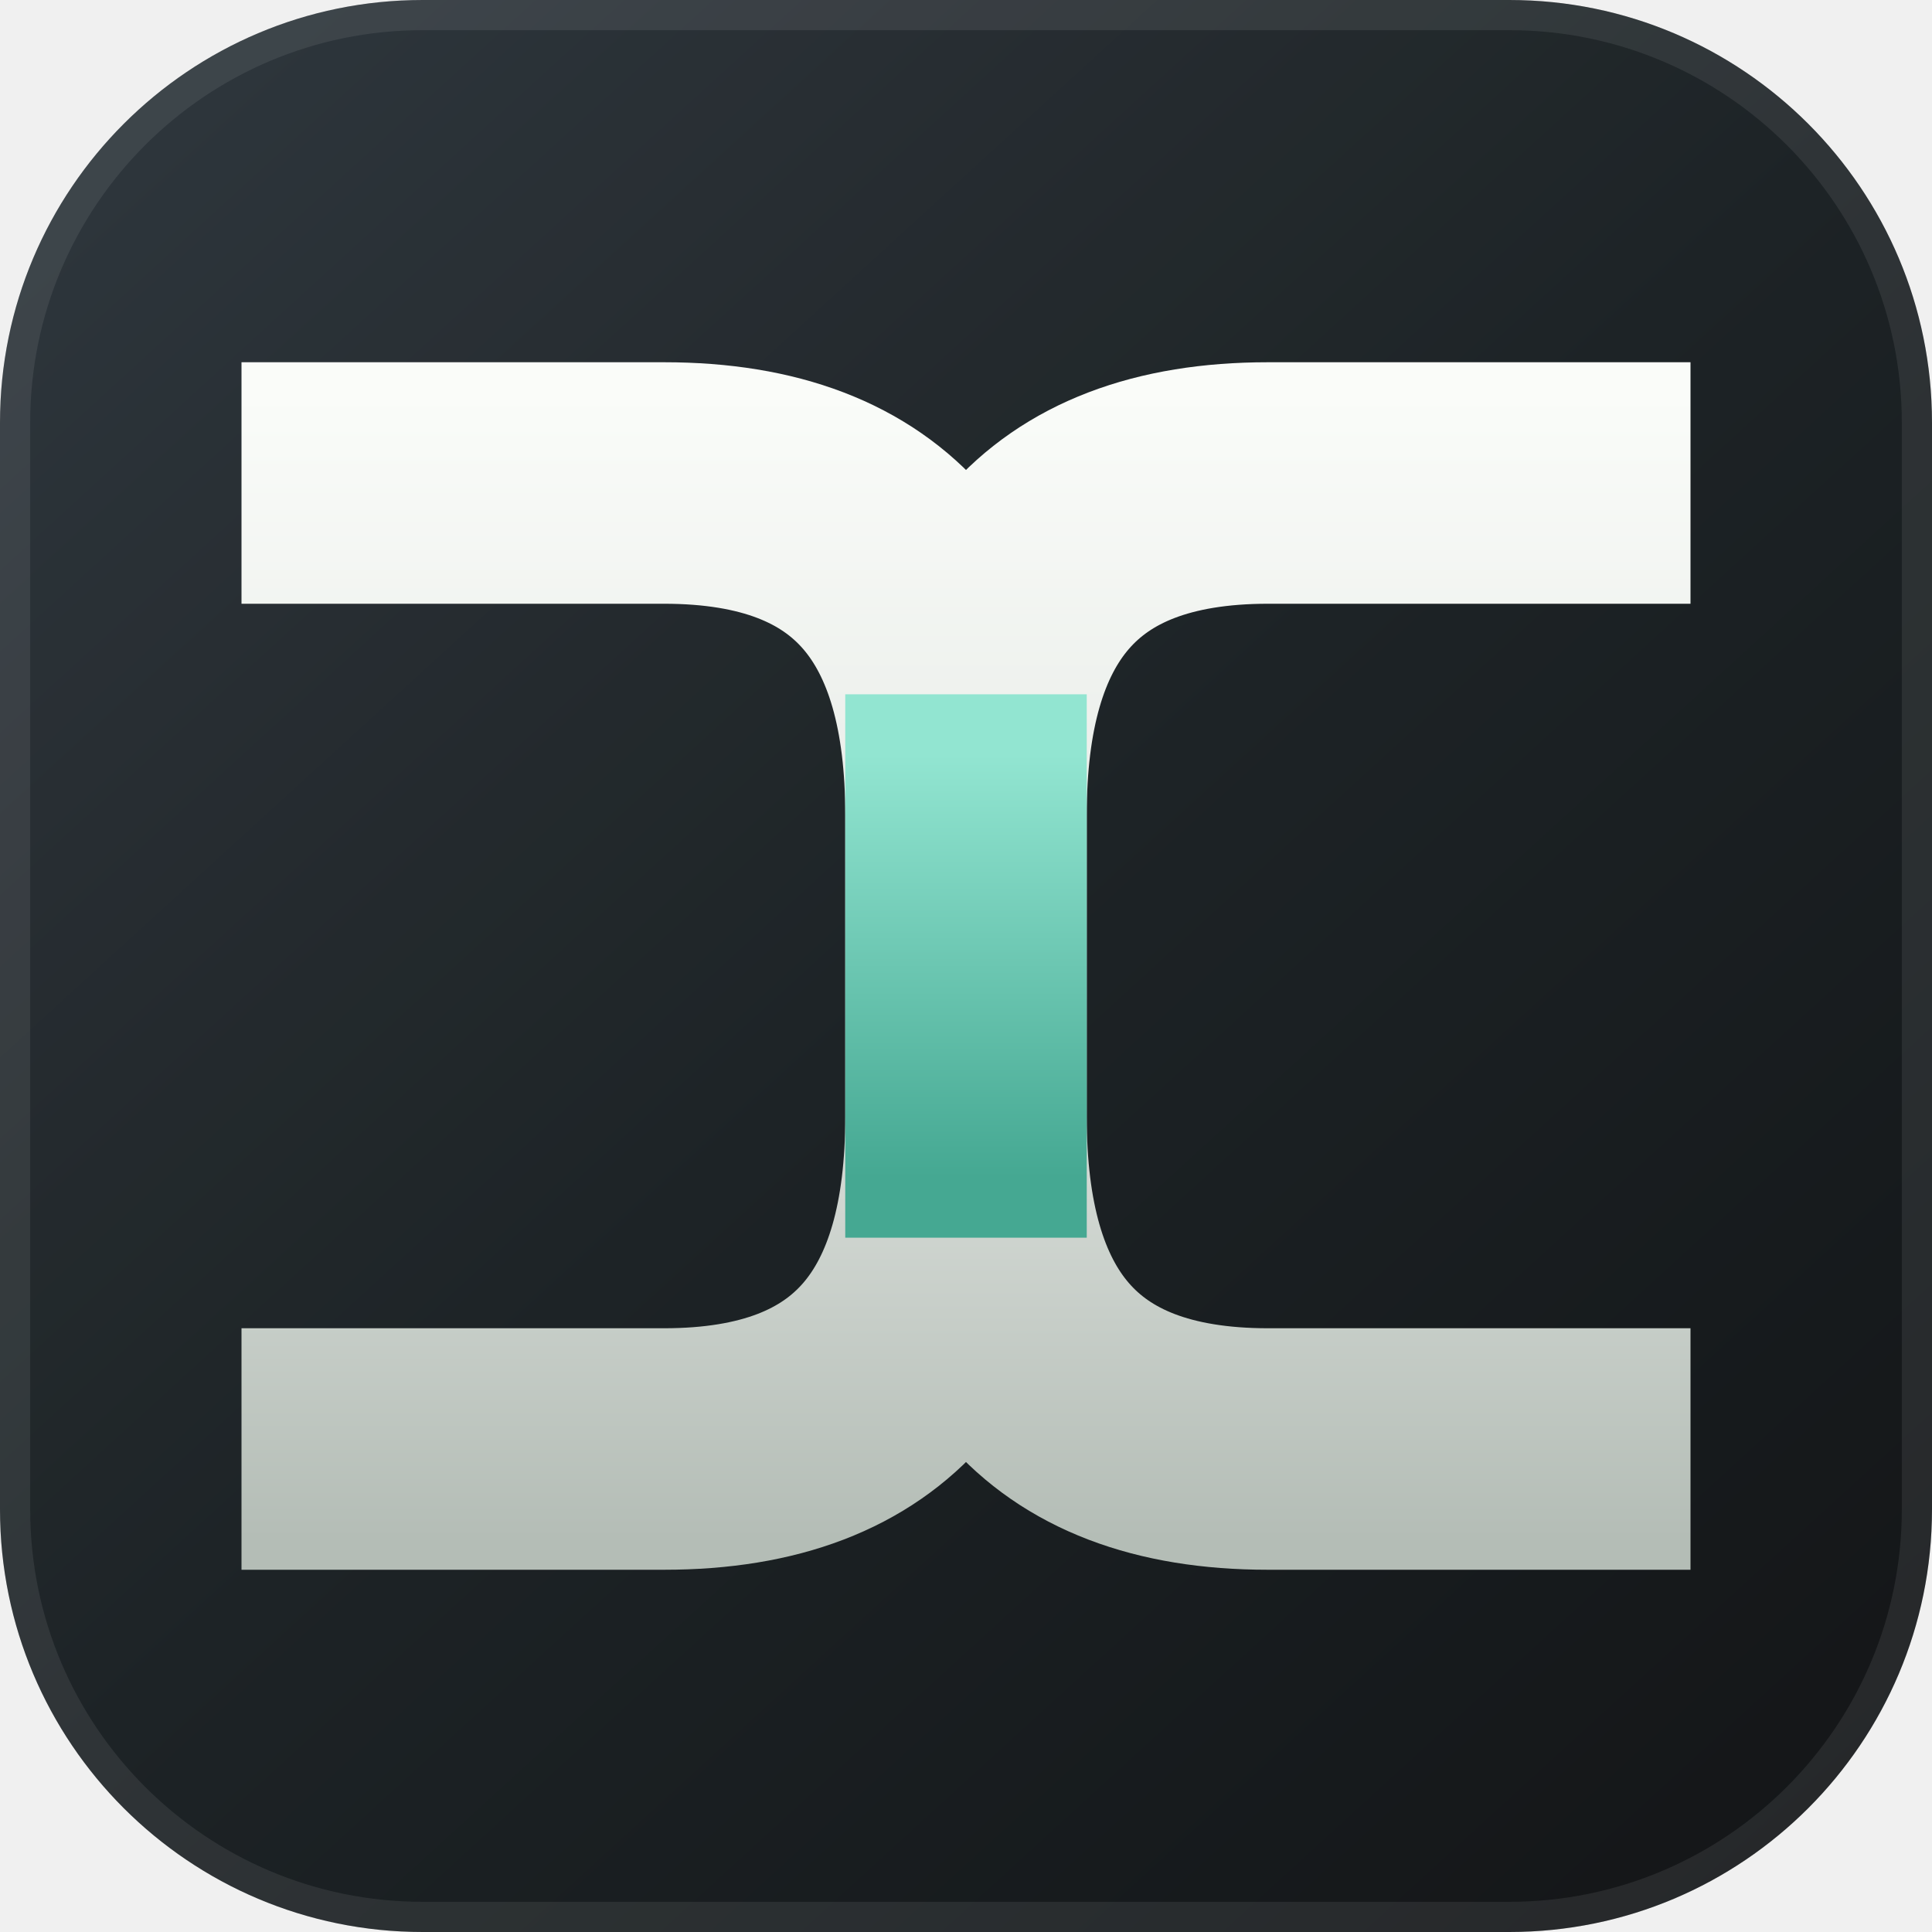
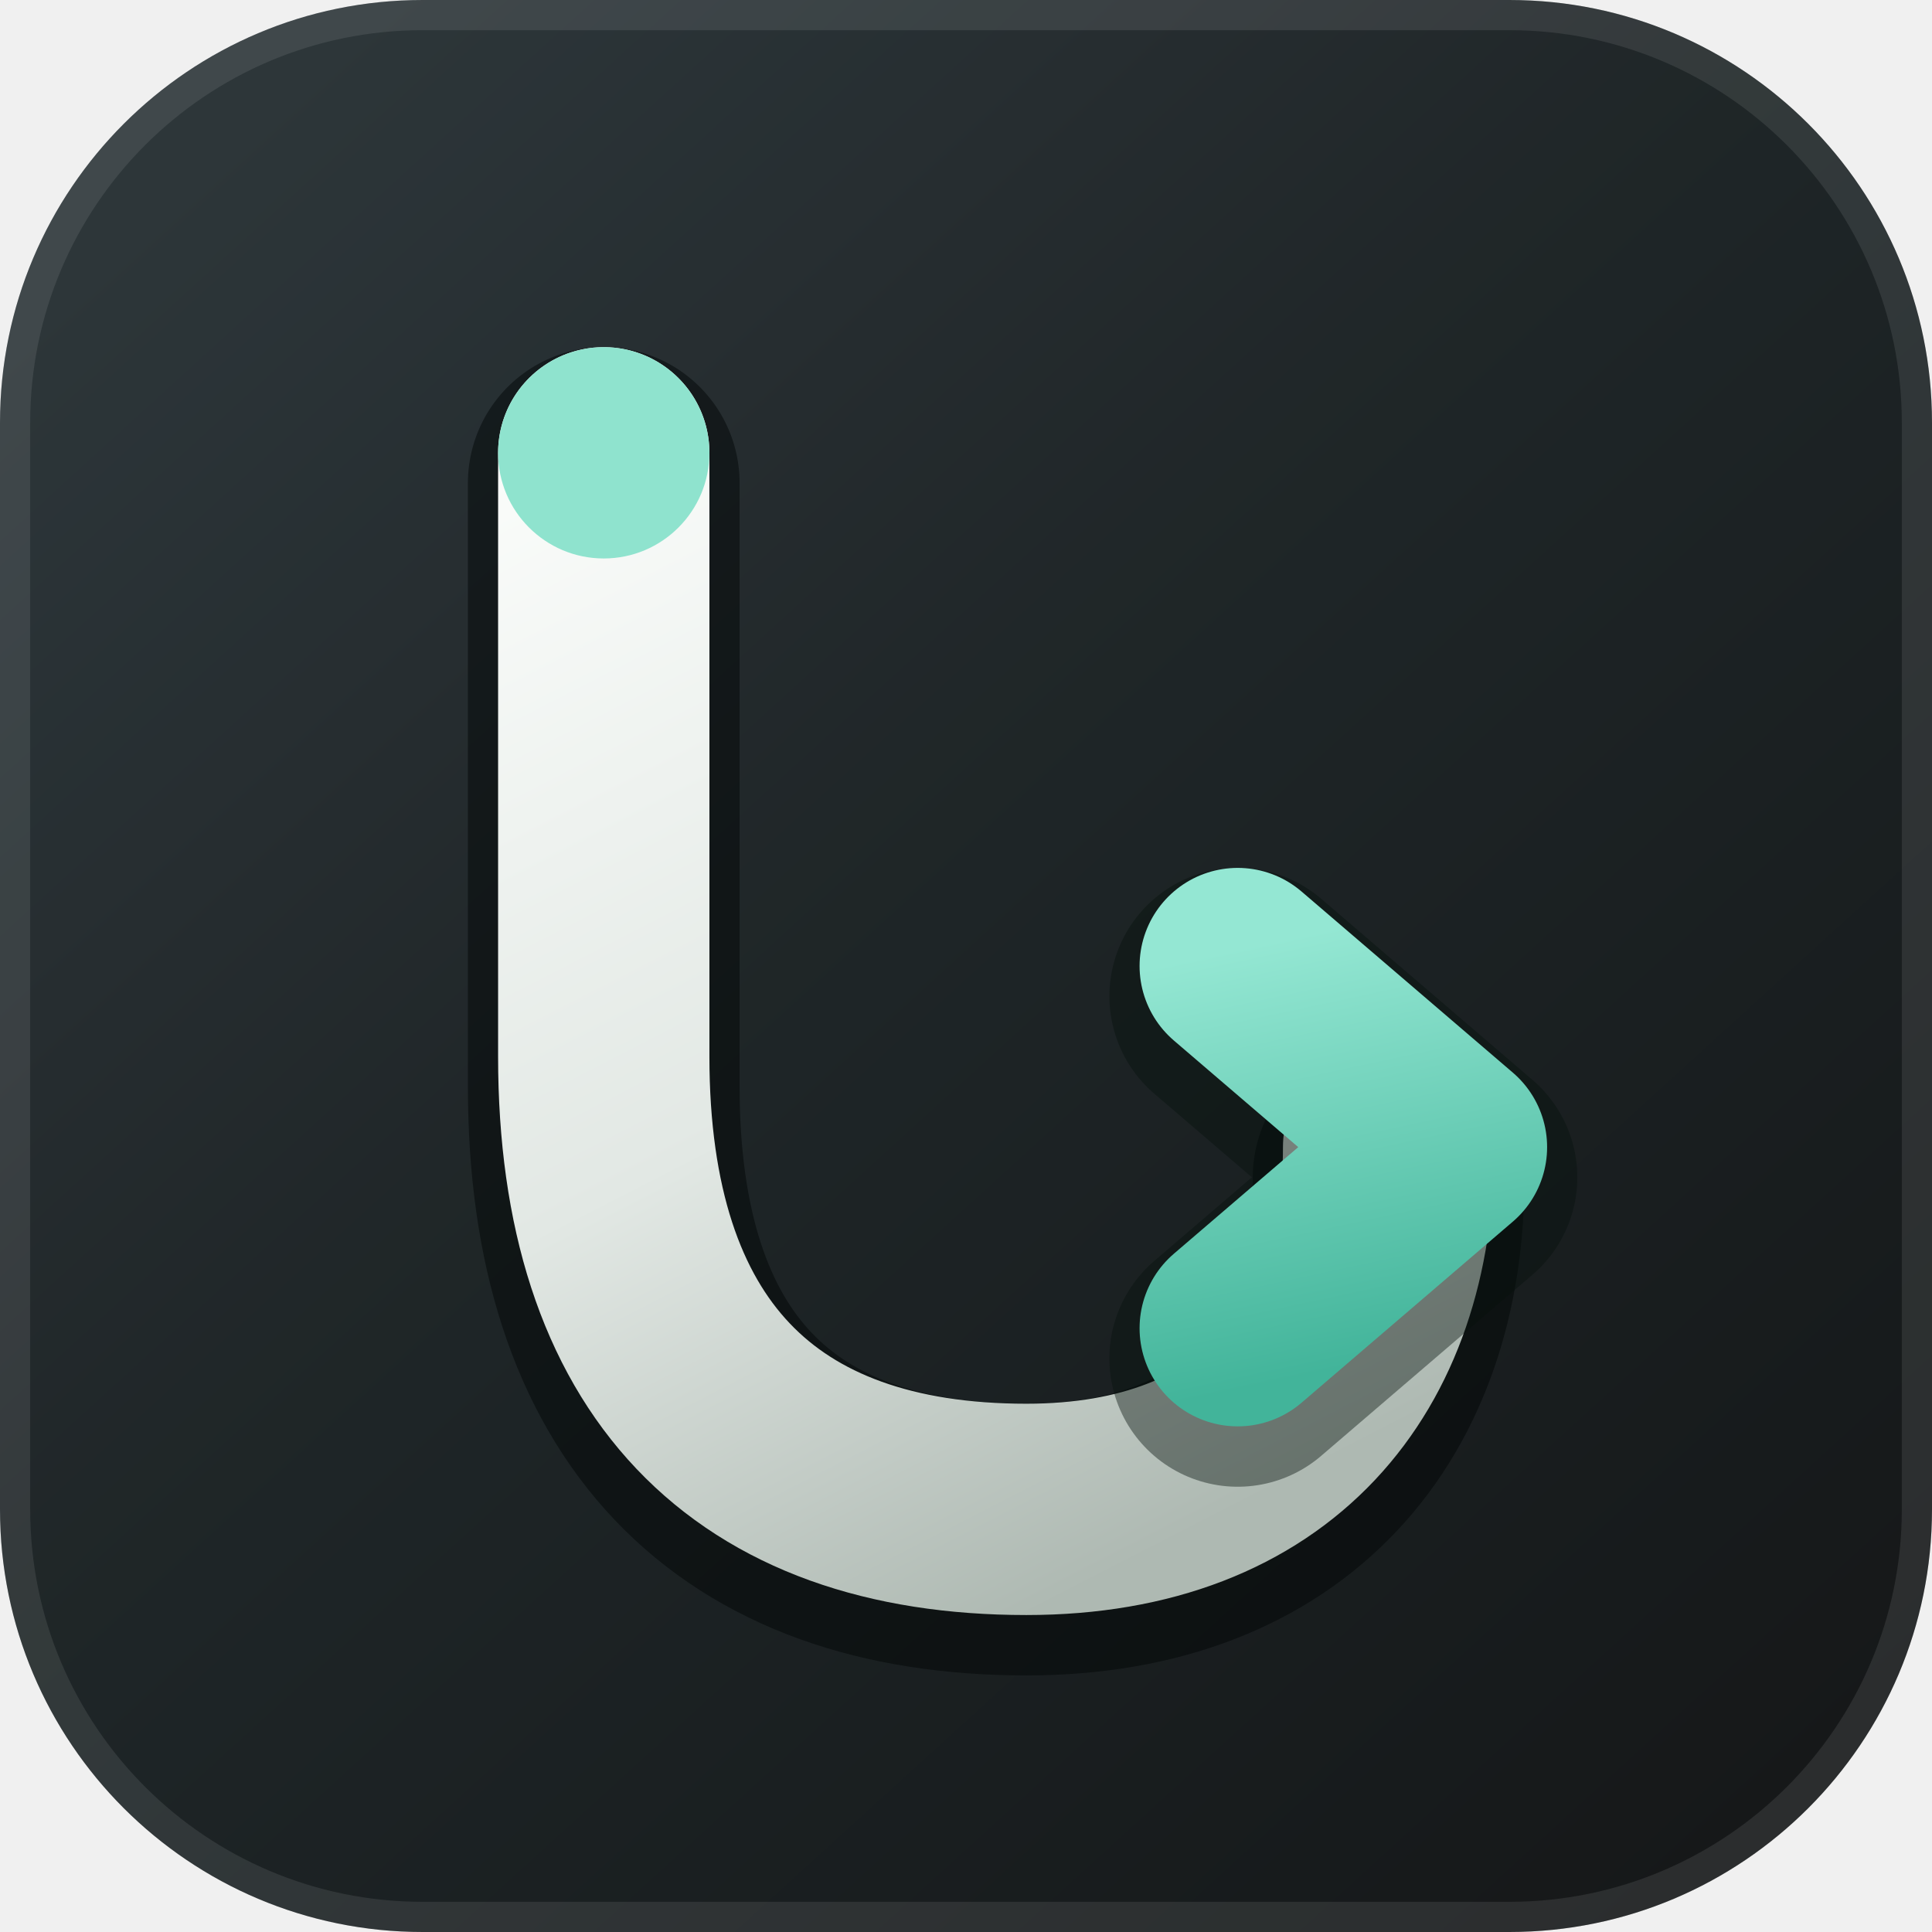
<svg xmlns="http://www.w3.org/2000/svg" viewBox="0 0 64 64">
  <defs>
-     <linearGradient id="tile" x1="6" y1="4" x2="59" y2="62" gradientUnits="userSpaceOnUse">
-       <stop stop-color="#222A30" />
-       <stop offset=".48" stop-color="#11171A" />
-       <stop offset="1" stop-color="#070A0C" />
+     <linearGradient id="tile" x1="7" y1="5" x2="58" y2="61" gradientUnits="userSpaceOnUse">
+       <stop stop-color="#20292D" />
+       <stop offset=".46" stop-color="#101719" />
+       <stop offset="1" stop-color="#070A0B" />
    </linearGradient>
-     <radialGradient id="light" cx="0" cy="0" r="1" gradientTransform="translate(18 7) rotate(51) scale(57)">
-       <stop stop-color="#FFFFFF" stop-opacity=".10" />
-       <stop offset=".55" stop-color="#FFFFFF" stop-opacity=".015" />
+     <radialGradient id="ambient" cx="0" cy="0" r="1" gradientTransform="translate(17 8) rotate(48) scale(57)">
+       <stop stop-color="#FFFFFF" stop-opacity=".12" />
+       <stop offset=".52" stop-color="#FFFFFF" stop-opacity=".02" />
      <stop offset="1" stop-color="#FFFFFF" stop-opacity="0" />
    </radialGradient>
-     <linearGradient id="metal" x1="0" y1="13" x2="0" y2="51" gradientUnits="userSpaceOnUse">
-       <stop stop-color="#FAFCF9" />
-       <stop offset=".5" stop-color="#E4E8E4" />
-       <stop offset="1" stop-color="#B4BDB6" />
+     <linearGradient id="metal" x1="20" y1="14" x2="39" y2="51" gradientUnits="userSpaceOnUse">
+       <stop stop-color="#FAFCFA" />
+       <stop offset=".55" stop-color="#E2E8E4" />
+       <stop offset="1" stop-color="#AEB9B2" />
    </linearGradient>
-     <linearGradient id="jade" x1="32" y1="25" x2="32" y2="39" gradientUnits="userSpaceOnUse">
-       <stop stop-color="#92E5D1" />
-       <stop offset="1" stop-color="#45A892" />
+     <linearGradient id="jade" x1="43" y1="31" x2="46" y2="45" gradientUnits="userSpaceOnUse">
+       <stop stop-color="#94E7D3" />
+       <stop offset="1" stop-color="#42B49A" />
    </linearGradient>
  </defs>
  <rect width="64" height="64" rx="14" fill="url(#tile)" />
-   <rect width="64" height="64" rx="14" fill="url(#light)" />
-   <rect x=".5" y=".5" width="63" height="63" rx="13.5" fill="none" stroke="#FFFFFF" stroke-opacity=".08" />
-   <path d="M12 16h10c7 0 10 4 10 11v4M52 16H42c-7 0-10 4-10 11v4M12 48h10c7 0 10-4 10-11v-4M52 48H42c-7 0-10-4-10-11v-4" fill="none" stroke="url(#metal)" stroke-width="8" stroke-linecap="square" stroke-linejoin="round" />
-   <path d="M32 27v10" stroke="url(#jade)" stroke-width="8" stroke-linecap="square" />
+   <rect width="64" height="64" rx="14" fill="url(#ambient)" />
+   <rect x=".5" y=".5" width="63" height="63" rx="13.5" fill="none" stroke="#FFFFFF" stroke-opacity=".09" />
+   <path d="M20 15v20c0 10 5 15 14 15 8 0 12-5 12-12" fill="none" stroke="#020505" stroke-opacity=".48" stroke-width="9" stroke-linecap="round" stroke-linejoin="round" transform="translate(0 1)" />
+   <path d="M20 15v20c0 10 5 15 14 15 8 0 12-5 12-12" fill="none" stroke="url(#metal)" stroke-width="7" stroke-linecap="round" stroke-linejoin="round" />
+   <circle cx="20" cy="15" r="3.5" fill="#8FE3CE" />
+   <path d="m41 32 7 6-7 6" fill="none" stroke="#06110E" stroke-opacity=".42" stroke-width="8.5" stroke-linecap="round" stroke-linejoin="round" transform="translate(0 1)" />
+   <path d="m41 32 7 6-7 6" fill="none" stroke="url(#jade)" stroke-width="6.5" stroke-linecap="round" stroke-linejoin="round" />
</svg>
